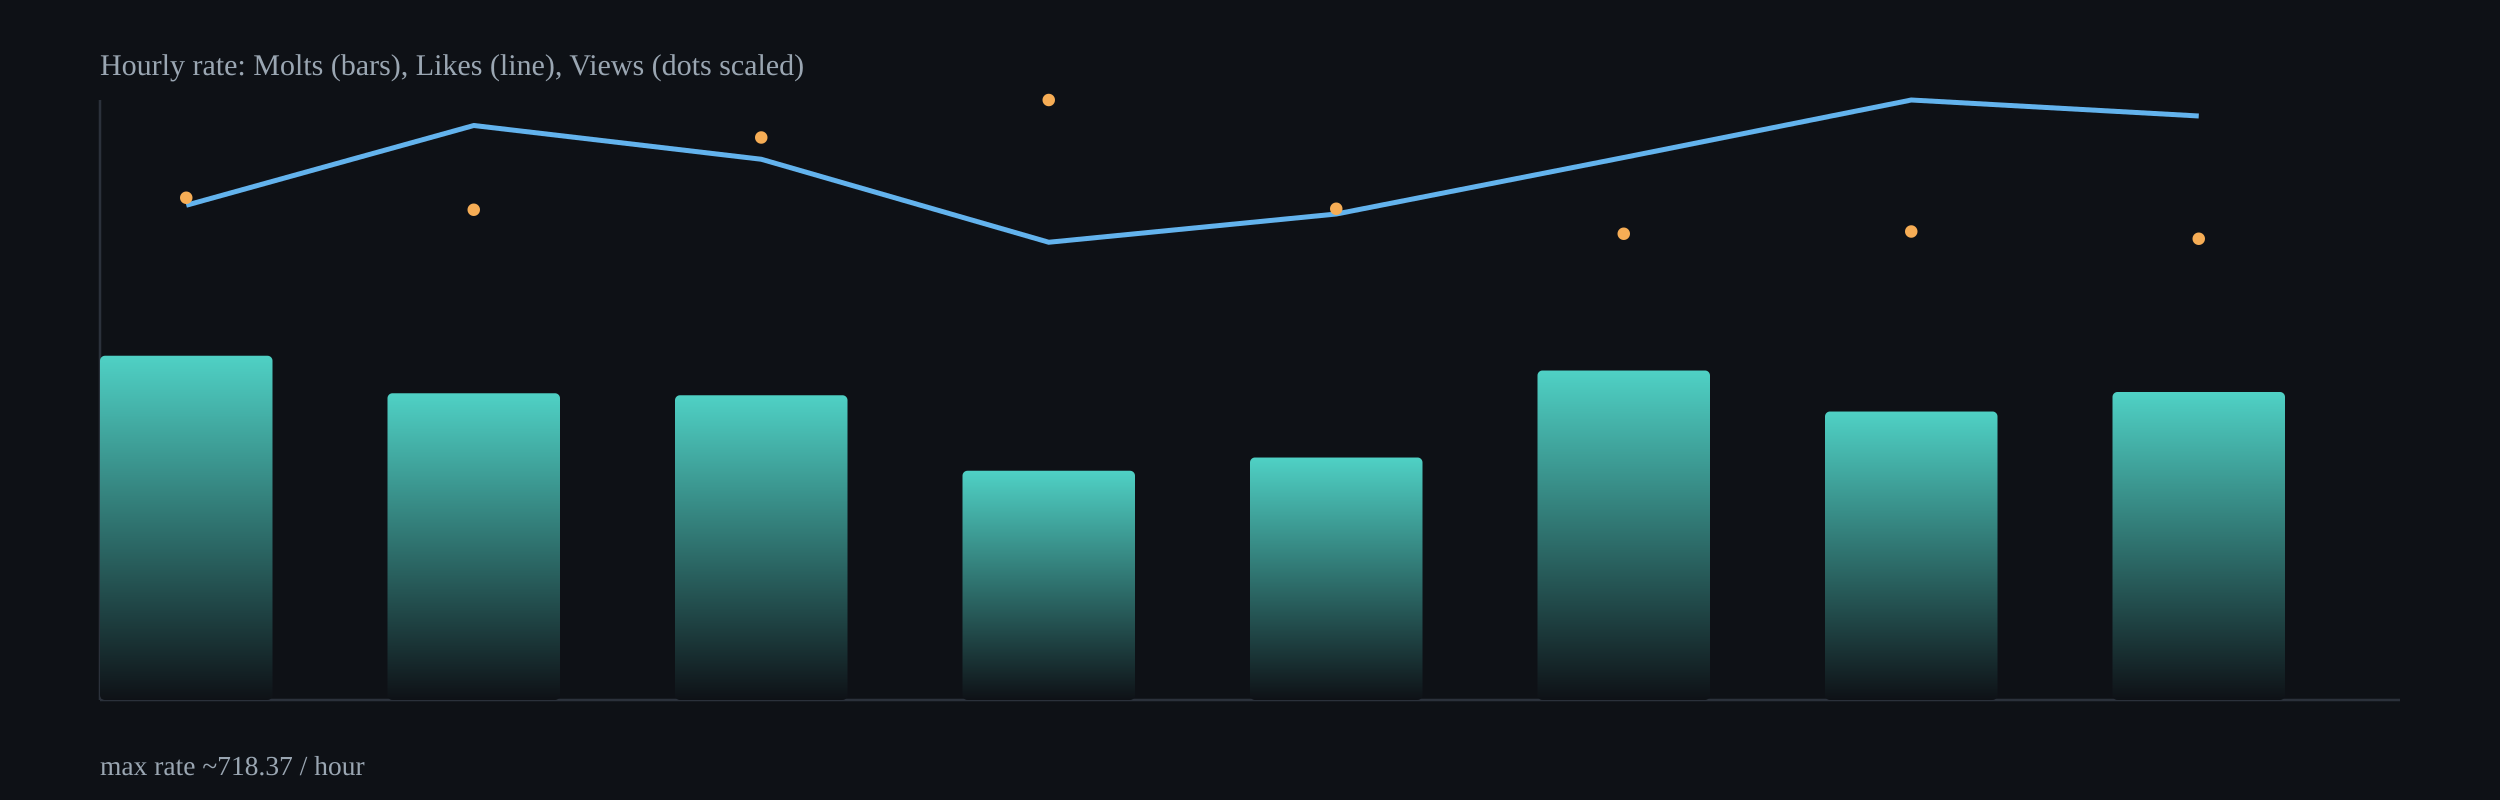
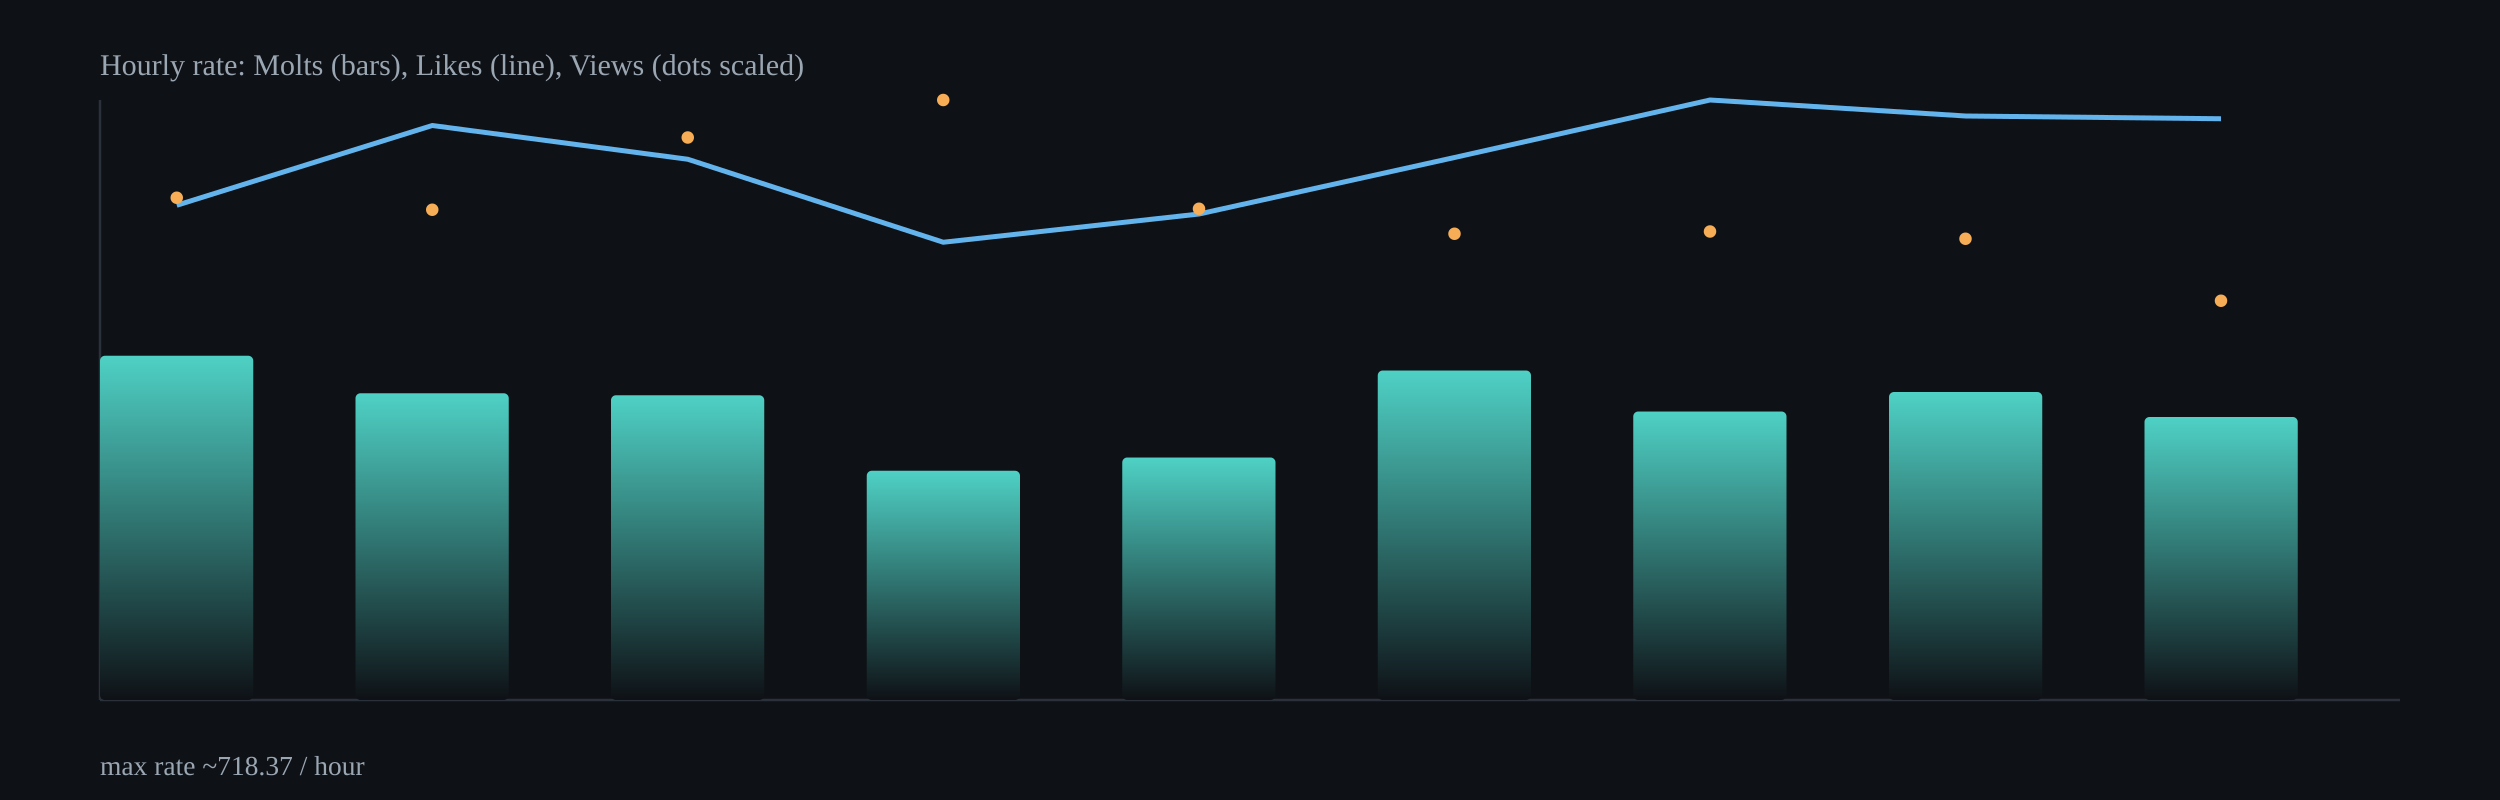
<svg xmlns="http://www.w3.org/2000/svg" width="1000" height="320" viewBox="0 0 1000 320">
  <defs>
    <linearGradient id="barGrad" x1="0" x2="0" y1="0" y2="1">
      <stop offset="0%" stop-color="#4fd1c5" />
      <stop offset="100%" stop-color="#0e1116" />
    </linearGradient>
  </defs>
  <rect x="0" y="0" width="1000" height="320" fill="#0e1116" />
  <g stroke="#2b313b" stroke-width="1">
    <line x1="40" y1="280" x2="960" y2="280" />
    <line x1="40" y1="40" x2="40" y2="280" />
  </g>
-   <rect x="40.0" y="142.3" width="69.0" height="137.7" rx="2" fill="url(#barGrad)" />
-   <rect x="155.0" y="157.3" width="69.0" height="122.7" rx="2" fill="url(#barGrad)" />
-   <rect x="270.0" y="158.1" width="69.0" height="121.9" rx="2" fill="url(#barGrad)" />
-   <rect x="385.0" y="188.3" width="69.0" height="91.7" rx="2" fill="url(#barGrad)" />
-   <rect x="500.0" y="183.0" width="69.0" height="97.0" rx="2" fill="url(#barGrad)" />
-   <rect x="615.0" y="148.2" width="69.0" height="131.8" rx="2" fill="url(#barGrad)" />
-   <rect x="730.0" y="164.6" width="69.0" height="115.4" rx="2" fill="url(#barGrad)" />
-   <rect x="845.0" y="156.8" width="69.0" height="123.2" rx="2" fill="url(#barGrad)" />
-   <polyline fill="none" stroke="#63b3ed" stroke-width="2" points="74.5,82.1 189.5,50.2 304.5,63.7 419.5,96.9 534.5,85.6 649.5,63.0 764.5,40.0 879.5,46.4" />
-   <circle cx="74.5" cy="79.1" r="2.5" fill="#f6ad55" />
-   <circle cx="189.5" cy="83.9" r="2.5" fill="#f6ad55" />
-   <circle cx="304.5" cy="55.0" r="2.5" fill="#f6ad55" />
-   <circle cx="419.5" cy="40.0" r="2.5" fill="#f6ad55" />
-   <circle cx="534.5" cy="83.5" r="2.5" fill="#f6ad55" />
-   <circle cx="649.5" cy="93.5" r="2.5" fill="#f6ad55" />
-   <circle cx="764.5" cy="92.6" r="2.5" fill="#f6ad55" />
-   <circle cx="879.5" cy="95.5" r="2.5" fill="#f6ad55" />
+   <rect x="40.0" y="142.3" width="61.3" height="137.7" rx="2" fill="url(#barGrad)" />
+   <rect x="142.2" y="157.3" width="61.3" height="122.7" rx="2" fill="url(#barGrad)" />
+   <rect x="244.4" y="158.1" width="61.3" height="121.9" rx="2" fill="url(#barGrad)" />
+   <rect x="346.7" y="188.3" width="61.3" height="91.7" rx="2" fill="url(#barGrad)" />
+   <rect x="448.9" y="183.0" width="61.3" height="97.0" rx="2" fill="url(#barGrad)" />
+   <rect x="551.1" y="148.2" width="61.3" height="131.8" rx="2" fill="url(#barGrad)" />
+   <rect x="653.3" y="164.6" width="61.3" height="115.4" rx="2" fill="url(#barGrad)" />
+   <rect x="755.6" y="156.8" width="61.3" height="123.2" rx="2" fill="url(#barGrad)" />
+   <rect x="857.8" y="166.8" width="61.3" height="113.2" rx="2" fill="url(#barGrad)" />
+   <polyline fill="none" stroke="#63b3ed" stroke-width="2" points="70.7,82.1 172.9,50.2 275.1,63.7 377.3,96.9 479.6,85.6 581.8,63.0 684.0,40.0 786.2,46.4 888.4,47.5" />
+   <circle cx="70.7" cy="79.1" r="2.5" fill="#f6ad55" />
+   <circle cx="172.9" cy="83.9" r="2.5" fill="#f6ad55" />
+   <circle cx="275.1" cy="55.0" r="2.5" fill="#f6ad55" />
+   <circle cx="377.3" cy="40.0" r="2.5" fill="#f6ad55" />
+   <circle cx="479.6" cy="83.5" r="2.5" fill="#f6ad55" />
+   <circle cx="581.8" cy="93.5" r="2.5" fill="#f6ad55" />
+   <circle cx="684.0" cy="92.6" r="2.5" fill="#f6ad55" />
+   <circle cx="786.2" cy="95.5" r="2.5" fill="#f6ad55" />
+   <circle cx="888.4" cy="120.3" r="2.5" fill="#f6ad55" />
  <text x="40" y="30" fill="#9aa6b2" font-size="12">Hourly rate: Molts (bars), Likes (line), Views (dots scaled)</text>
  <text x="40" y="310" fill="#9aa6b2" font-size="11">max rate ~718.37 / hour</text>
</svg>
